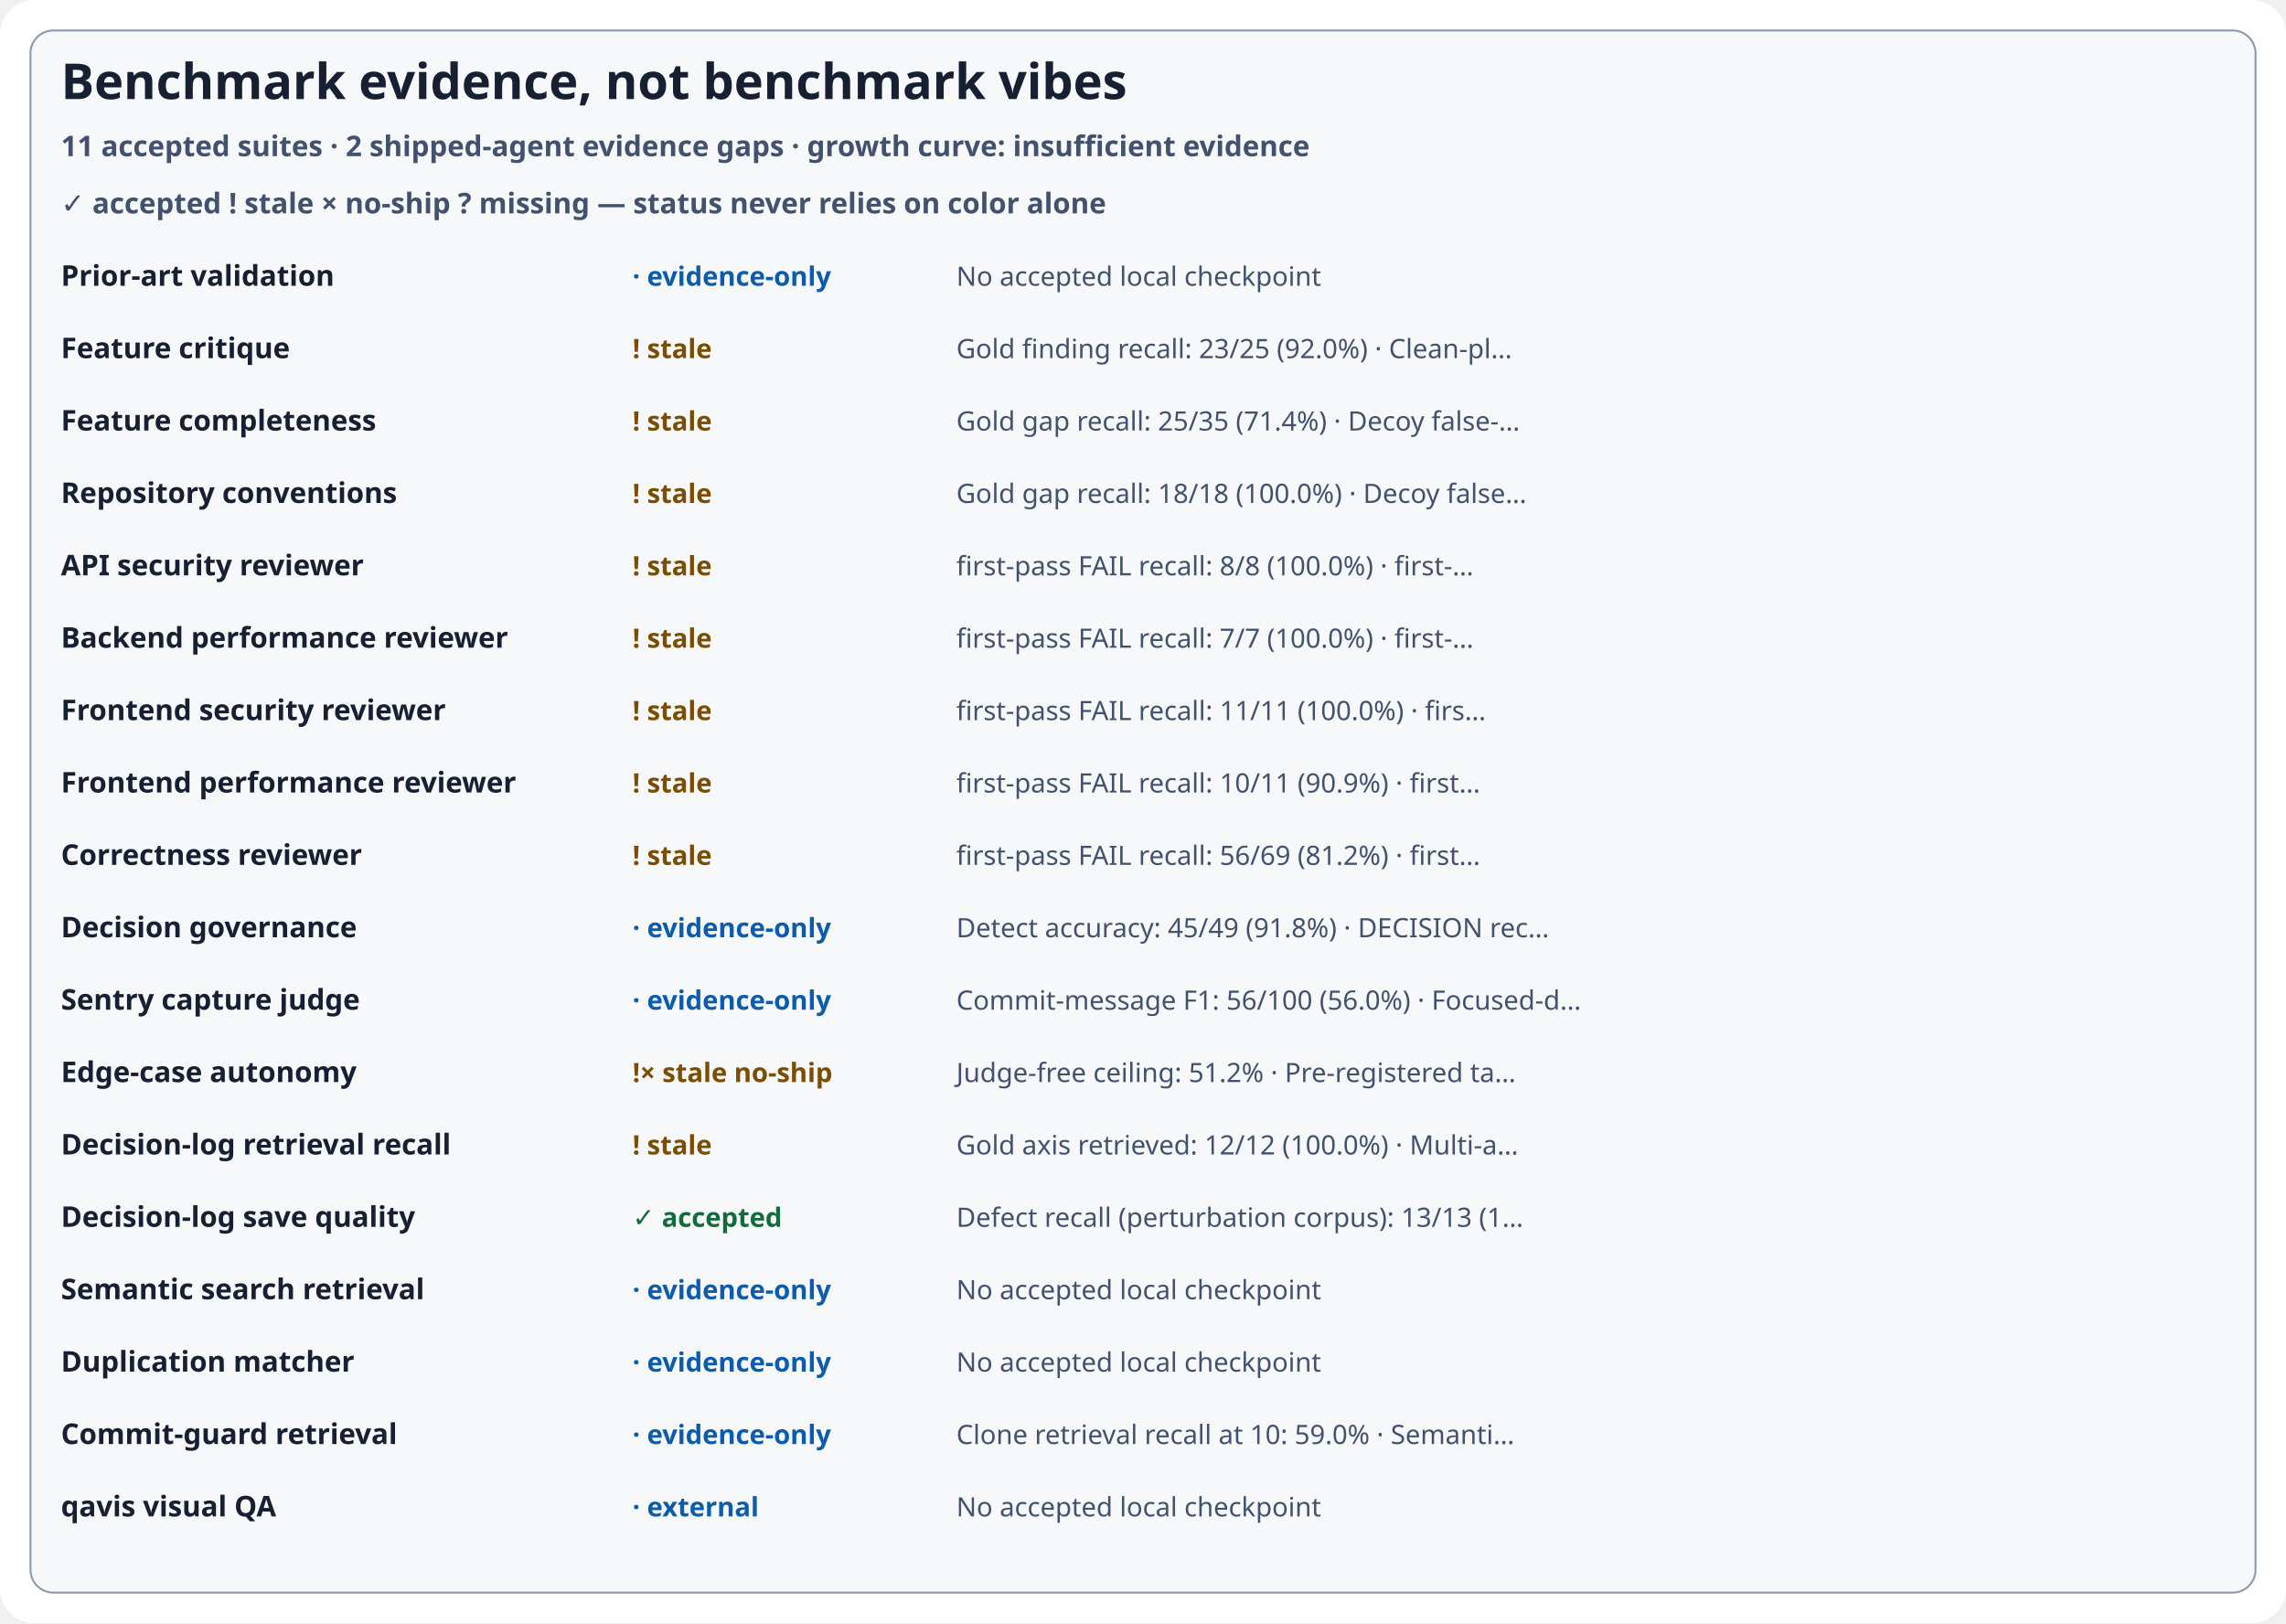
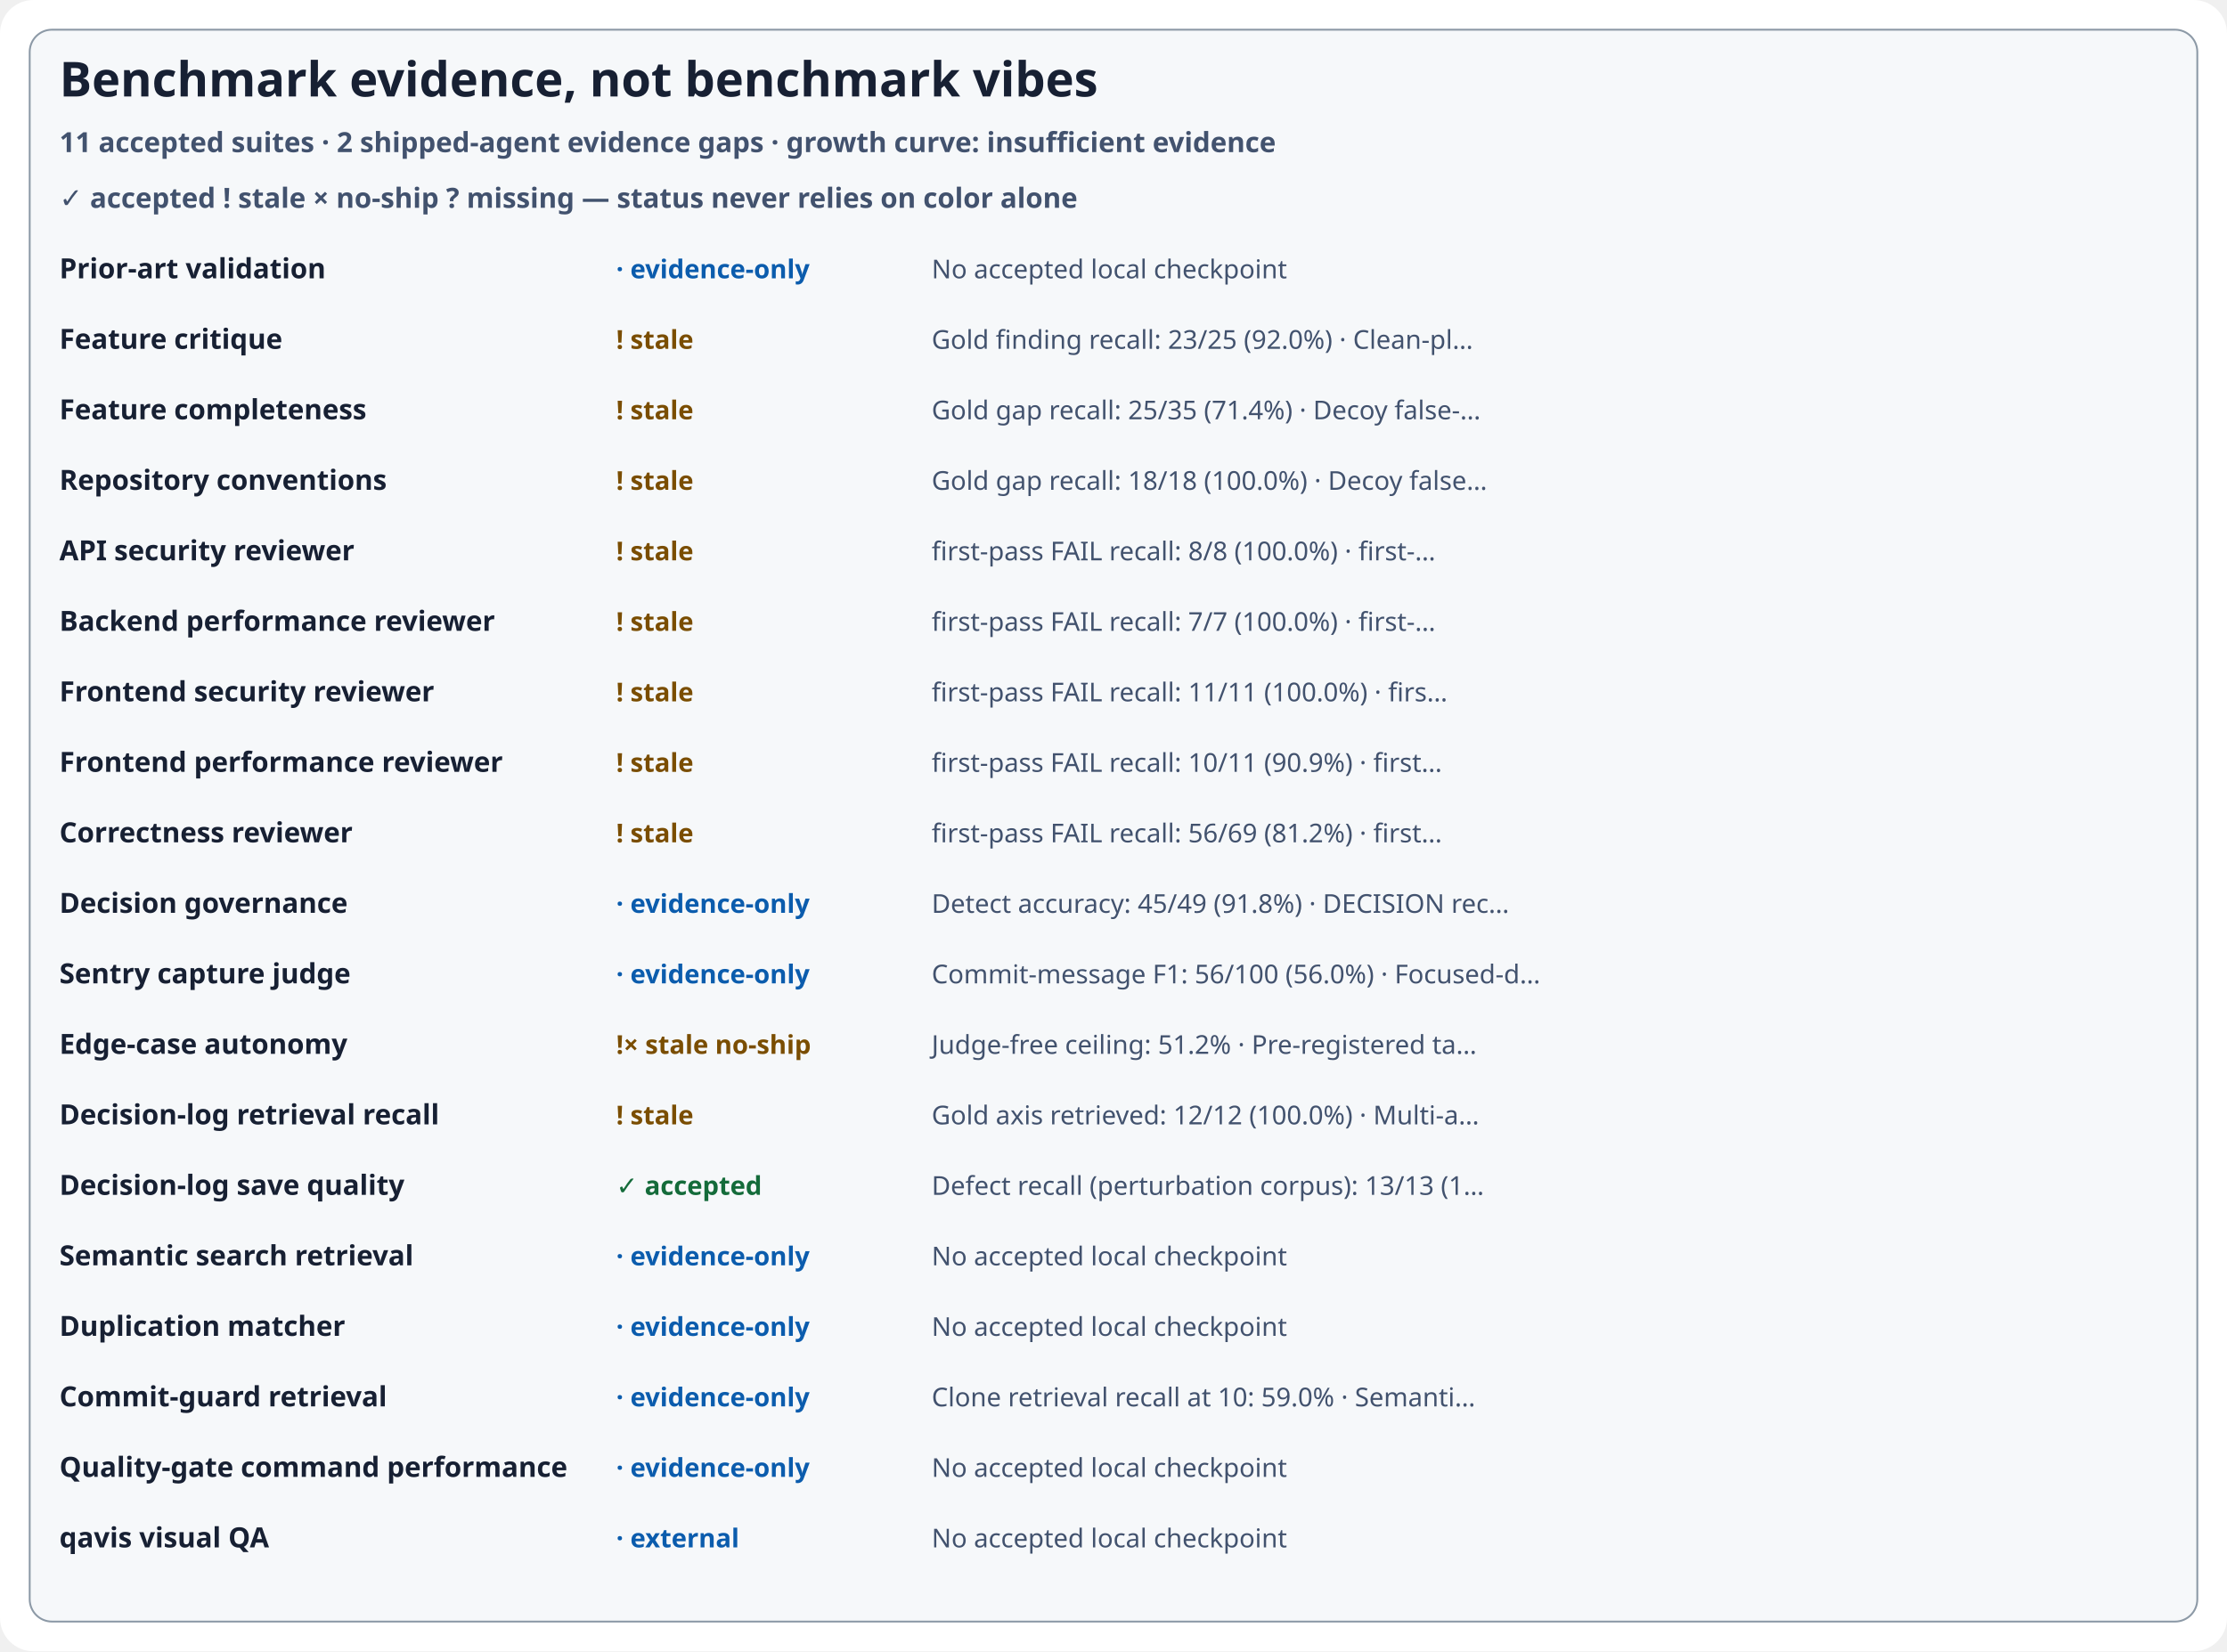
- <svg xmlns="http://www.w3.org/2000/svg" width="1200" height="852" viewBox="0 0 1200 852" role="img" aria-labelledby="title desc">
+ <svg xmlns="http://www.w3.org/2000/svg" width="1200" height="890" viewBox="0 0 1200 890" role="img" aria-labelledby="title desc">
  <style>
  .title{font:700 26px ui-sans-serif,system-ui;fill:#172033} .summary{font:600 15px ui-sans-serif,system-ui;fill:#42526E}
  .suite{font:600 15px ui-sans-serif,system-ui;fill:#172033} .metric{font:14px ui-sans-serif,system-ui;fill:#42526E}
  .status{font:700 14px ui-sans-serif,system-ui}.good{fill:#146B3A}.warn{fill:#7A4D00}.bad{fill:#A61B1B}.info{fill:#0B5CAD}
</style>
-   <rect width="1200" height="852" rx="18" fill="#FFFFFF" />
-   <rect x="16" y="16" width="1168" height="820" rx="12" fill="#F6F8FA" stroke="#8C99A6" />
+   <rect width="1200" height="890" rx="18" fill="#FFFFFF" />
+   <rect x="16" y="16" width="1168" height="858" rx="12" fill="#F6F8FA" stroke="#8C99A6" />
  <text class="title" x="32" y="52">Benchmark evidence, not benchmark vibes</text>
  <text class="summary" x="32" y="82">11 accepted suites · 2 shipped-agent evidence gaps · growth curve: insufficient evidence</text>
  <text class="summary" x="32" y="112">✓ accepted   ! stale   × no-ship   ? missing — status never relies on color alone</text>
  <g transform="translate(32 150)">
    <text class="suite" y="0">Prior-art validation</text>
    <text class="status info" x="300" y="0">· evidence-only</text>
    <text class="metric" x="470" y="0">No accepted local checkpoint</text>
  </g>
  <g transform="translate(32 188)">
    <text class="suite" y="0">Feature critique</text>
    <text class="status warn" x="300" y="0">! stale</text>
    <text class="metric" x="470" y="0">Gold finding recall: 23/25 (92.0%) · Clean-pl…</text>
  </g>
  <g transform="translate(32 226)">
    <text class="suite" y="0">Feature completeness</text>
    <text class="status warn" x="300" y="0">! stale</text>
    <text class="metric" x="470" y="0">Gold gap recall: 25/35 (71.4%) · Decoy false-…</text>
  </g>
  <g transform="translate(32 264)">
    <text class="suite" y="0">Repository conventions</text>
    <text class="status warn" x="300" y="0">! stale</text>
    <text class="metric" x="470" y="0">Gold gap recall: 18/18 (100.0%) · Decoy false…</text>
  </g>
  <g transform="translate(32 302)">
    <text class="suite" y="0">API security reviewer</text>
    <text class="status warn" x="300" y="0">! stale</text>
    <text class="metric" x="470" y="0">first-pass FAIL recall: 8/8 (100.0%) · first-…</text>
  </g>
  <g transform="translate(32 340)">
    <text class="suite" y="0">Backend performance reviewer</text>
    <text class="status warn" x="300" y="0">! stale</text>
    <text class="metric" x="470" y="0">first-pass FAIL recall: 7/7 (100.0%) · first-…</text>
  </g>
  <g transform="translate(32 378)">
    <text class="suite" y="0">Frontend security reviewer</text>
    <text class="status warn" x="300" y="0">! stale</text>
    <text class="metric" x="470" y="0">first-pass FAIL recall: 11/11 (100.0%) · firs…</text>
  </g>
  <g transform="translate(32 416)">
    <text class="suite" y="0">Frontend performance reviewer</text>
    <text class="status warn" x="300" y="0">! stale</text>
    <text class="metric" x="470" y="0">first-pass FAIL recall: 10/11 (90.9%) · first…</text>
  </g>
  <g transform="translate(32 454)">
    <text class="suite" y="0">Correctness reviewer</text>
    <text class="status warn" x="300" y="0">! stale</text>
    <text class="metric" x="470" y="0">first-pass FAIL recall: 56/69 (81.2%) · first…</text>
  </g>
  <g transform="translate(32 492)">
    <text class="suite" y="0">Decision governance</text>
    <text class="status info" x="300" y="0">· evidence-only</text>
    <text class="metric" x="470" y="0">Detect accuracy: 45/49 (91.8%) · DECISION rec…</text>
  </g>
  <g transform="translate(32 530)">
    <text class="suite" y="0">Sentry capture judge</text>
    <text class="status info" x="300" y="0">· evidence-only</text>
    <text class="metric" x="470" y="0">Commit-message F1: 56/100 (56.0%) · Focused-d…</text>
  </g>
  <g transform="translate(32 568)">
    <text class="suite" y="0">Edge-case autonomy</text>
    <text class="status warn" x="300" y="0">!× stale no-ship</text>
    <text class="metric" x="470" y="0">Judge-free ceiling: 51.2% · Pre-registered ta…</text>
  </g>
  <g transform="translate(32 606)">
    <text class="suite" y="0">Decision-log retrieval recall</text>
    <text class="status warn" x="300" y="0">! stale</text>
    <text class="metric" x="470" y="0">Gold axis retrieved: 12/12 (100.0%) · Multi-a…</text>
  </g>
  <g transform="translate(32 644)">
    <text class="suite" y="0">Decision-log save quality</text>
    <text class="status good" x="300" y="0">✓ accepted</text>
    <text class="metric" x="470" y="0">Defect recall (perturbation corpus): 13/13 (1…</text>
  </g>
  <g transform="translate(32 682)">
    <text class="suite" y="0">Semantic search retrieval</text>
    <text class="status info" x="300" y="0">· evidence-only</text>
    <text class="metric" x="470" y="0">No accepted local checkpoint</text>
  </g>
  <g transform="translate(32 720)">
    <text class="suite" y="0">Duplication matcher</text>
    <text class="status info" x="300" y="0">· evidence-only</text>
    <text class="metric" x="470" y="0">No accepted local checkpoint</text>
  </g>
  <g transform="translate(32 758)">
    <text class="suite" y="0">Commit-guard retrieval</text>
    <text class="status info" x="300" y="0">· evidence-only</text>
    <text class="metric" x="470" y="0">Clone retrieval recall at 10: 59.0% · Semanti…</text>
  </g>
  <g transform="translate(32 796)">
+     <text class="suite" y="0">Quality-gate command performance</text>
+     <text class="status info" x="300" y="0">· evidence-only</text>
+     <text class="metric" x="470" y="0">No accepted local checkpoint</text>
+   </g>
+   <g transform="translate(32 834)">
    <text class="suite" y="0">qavis visual QA</text>
    <text class="status info" x="300" y="0">· external</text>
    <text class="metric" x="470" y="0">No accepted local checkpoint</text>
  </g>
</svg>
